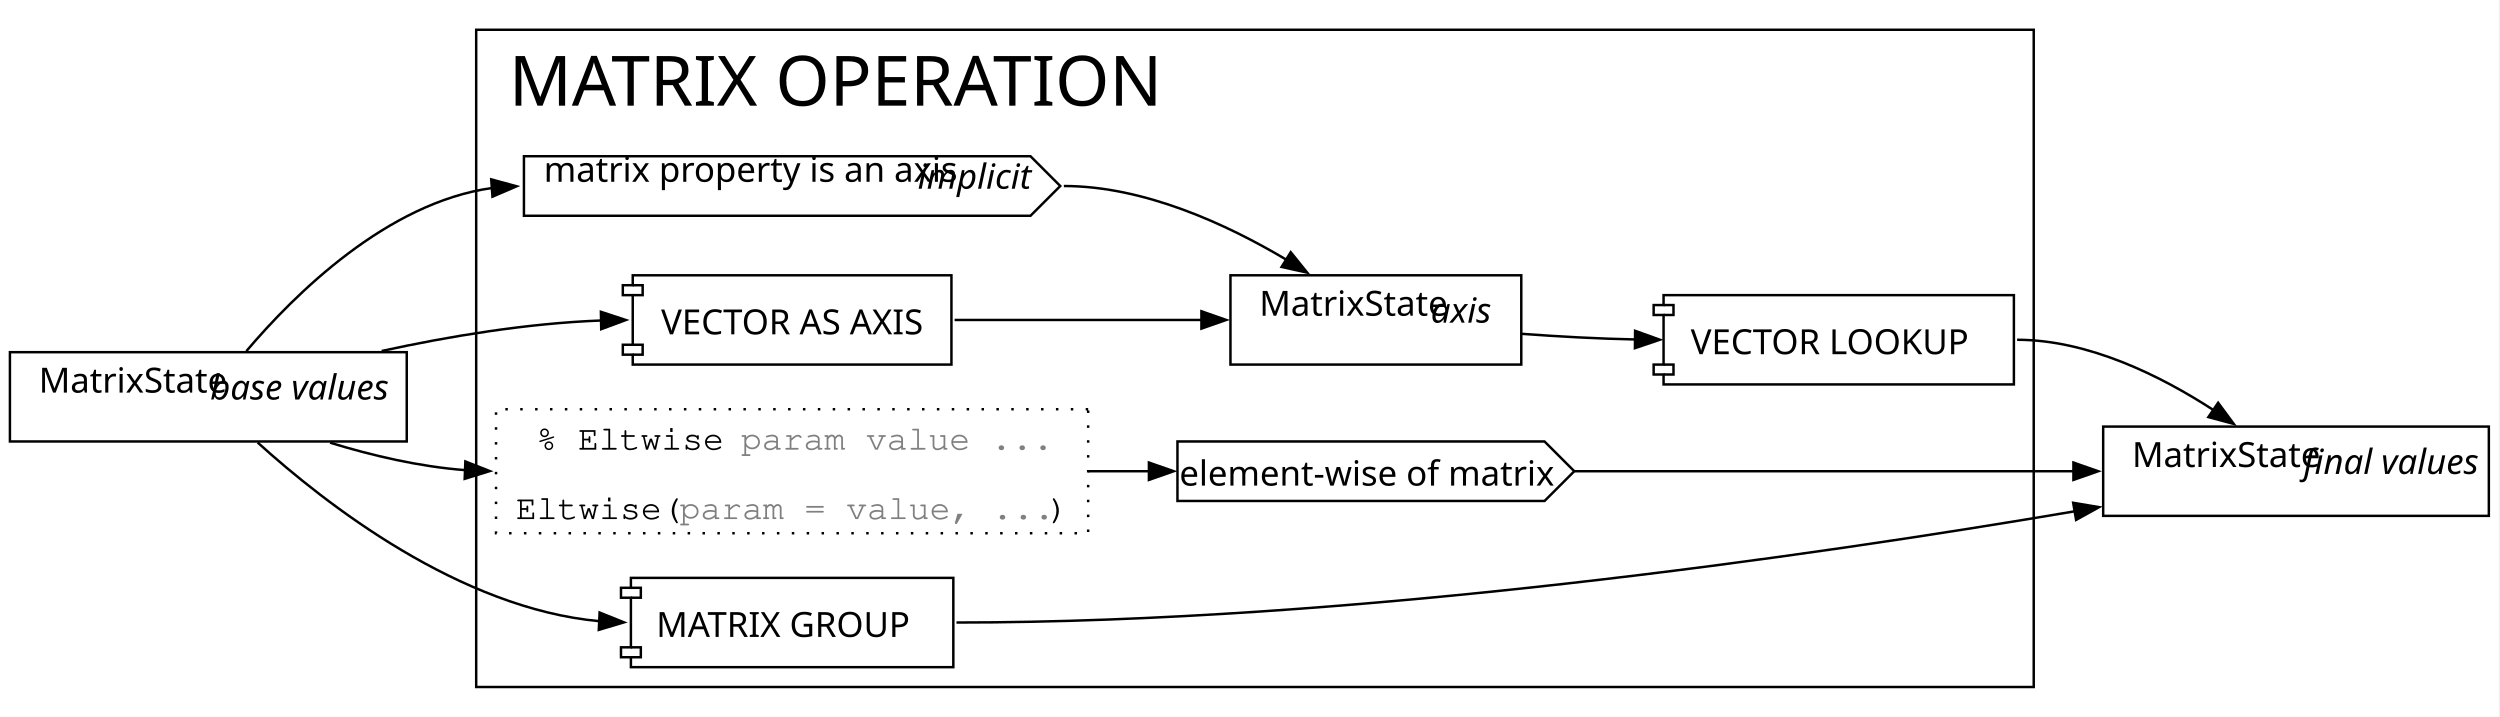
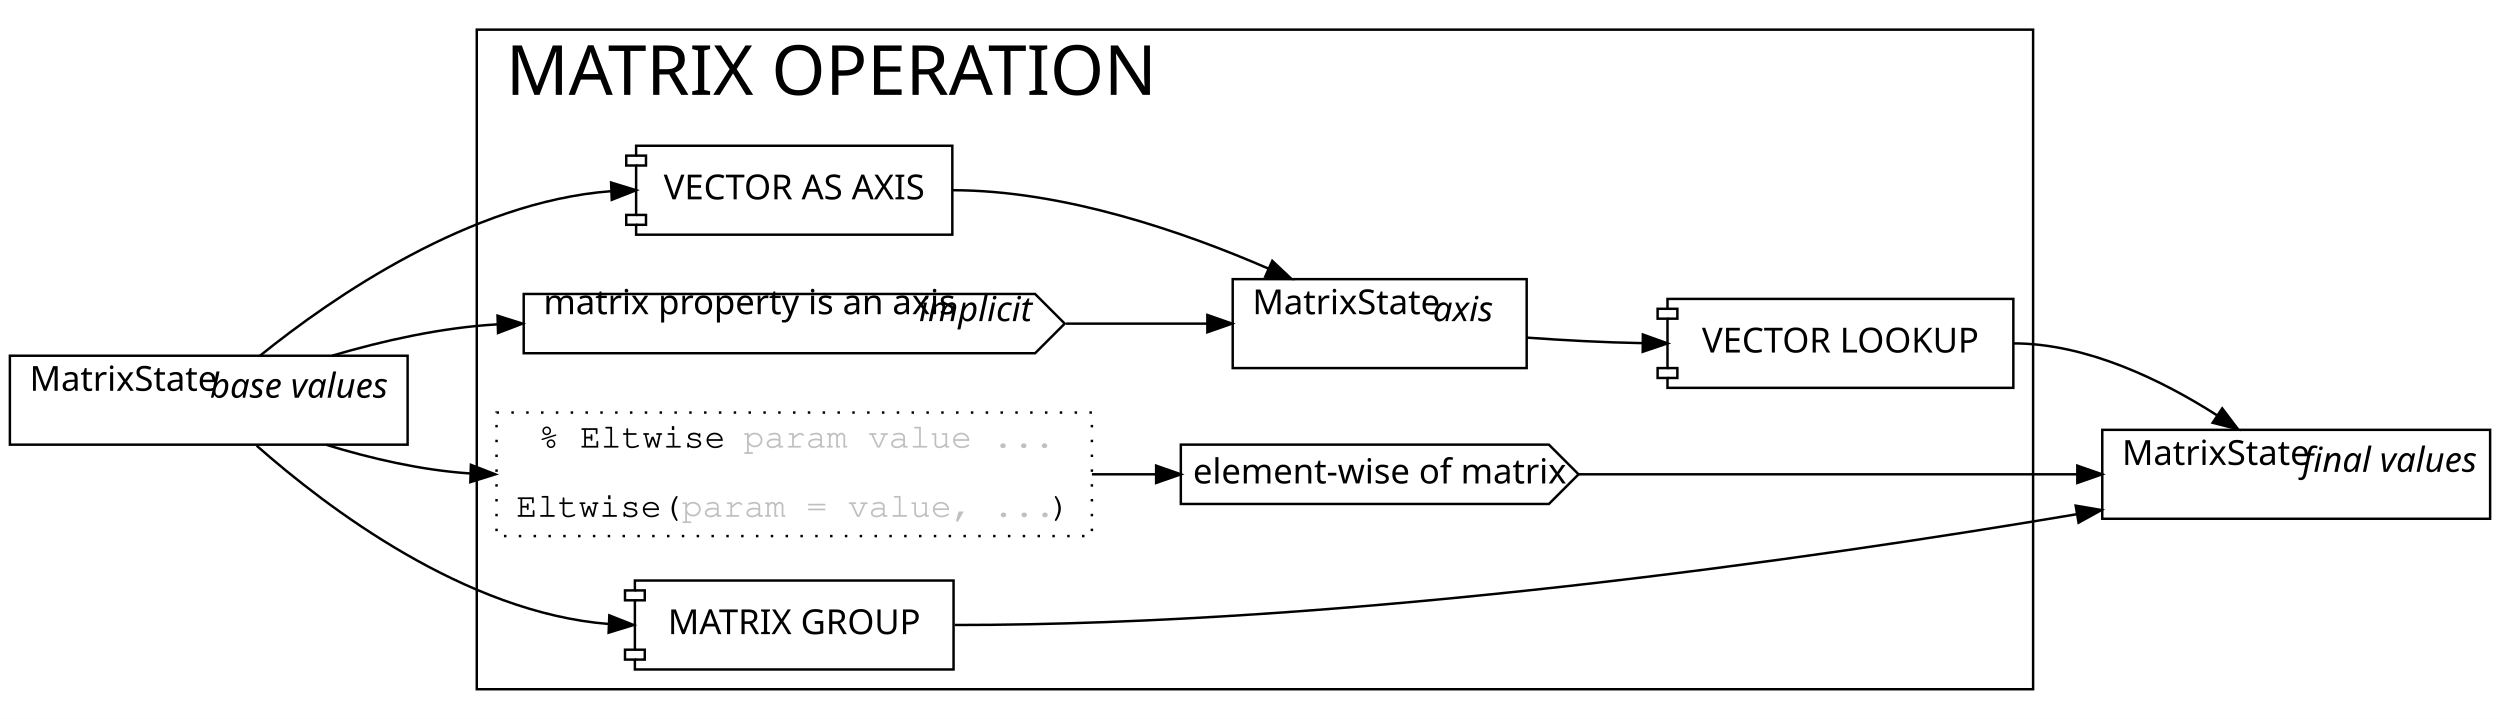
- <svg xmlns="http://www.w3.org/2000/svg" xmlns:xlink="http://www.w3.org/1999/xlink" width="1008pt" height="289pt" viewBox="0.00 0.00 1008.00 289.00">
-   <g id="graph0" class="graph" transform="scale(1 1) rotate(0) translate(4 285)">
-     <polygon fill="white" stroke="none" points="-4,4 -4,-285 1003.5,-285 1003.5,4 -4,4" />
+ <svg xmlns="http://www.w3.org/2000/svg" xmlns:xlink="http://www.w3.org/1999/xlink" width="1012pt" height="291pt" viewBox="0.00 0.00 1012.00 291.00">
+   <g id="graph0" class="graph" transform="scale(1 1) rotate(0) translate(4 287)">
+     <polygon fill="#ffffff" stroke="transparent" points="-4,4 -4,-287 1008,-287 1008,4 -4,4" />
    <g id="clust1" class="cluster">
-       <polygon fill="none" stroke="black" points="188,-8 188,-273 816,-273 816,-8 188,-8" />
-       <text xml:space="preserve" text-anchor="middle" x="332.88" y="-242.4" font-family="Sans-Serif" font-size="28.00">MATRIX OPERATION</text>
+       <polygon fill="none" stroke="#000000" points="189,-8 189,-275 819,-275 819,-8 189,-8" />
+       <text text-anchor="middle" x="332.5" y="-248.6" font-family="Sans-Serif" font-size="28.00" fill="#000000">MATRIX OPERATION</text>
    </g>
    <g id="node1" class="node">
-       <polygon fill="none" stroke="black" points="160,-143 0,-143 0,-107 160,-107 160,-143" />
-       <text xml:space="preserve" text-anchor="start" x="8" y="-126.7" font-family="Sans-Serif" font-size="14.00"> MatrixState</text>
-       <text xml:space="preserve" text-anchor="start" x="80.75" y="-126.7" font-family="Sans-Serif" font-style="italic" baseline-shift="sub" font-size="14.00">base values</text>
-       <text xml:space="preserve" text-anchor="start" x="144.5" y="-126.7" font-family="Sans-Serif" font-size="14.00">  </text>
-       <text xml:space="preserve" text-anchor="start" x="78.12" y="-112.7" font-family="Sans-Serif" font-size="14.00"> </text>
+       <polygon fill="none" stroke="#000000" points="161,-143 0,-143 0,-107 161,-107 161,-143" />
+       <text text-anchor="start" x="8" y="-128.8" font-family="Sans-Serif" font-size="14.00" fill="#000000"> MatrixState</text>
+       <text text-anchor="start" x="81" y="-128.8" font-family="Sans-Serif" font-style="italic" baseline-shift="sub" font-size="14.00" fill="#000000">base values</text>
+       <text text-anchor="start" x="145" y="-128.8" font-family="Sans-Serif" font-size="14.00" fill="#000000">  </text>
+       <text text-anchor="start" x="78.5" y="-114.8" font-family="Sans-Serif" font-size="14.00" fill="#000000"> </text>
    </g>
    <g id="node3" class="node">
-       <polygon fill="none" stroke="black" stroke-dasharray="1,5" points="434.75,-120 196,-120 196,-70 434.75,-70 434.75,-120" />
-       <text xml:space="preserve" text-anchor="start" x="212.25" y="-103.7" font-family="Courier,monospace" font-size="14.00">% Eltwise </text>
-       <text xml:space="preserve" text-anchor="start" x="294.75" y="-103.7" font-family="Courier,monospace" font-size="14.00" fill="gray">param value ...</text>
-       <text xml:space="preserve" text-anchor="start" x="311.25" y="-89.7" font-family="Courier,monospace" font-size="14.00"> </text>
-       <text xml:space="preserve" text-anchor="start" x="204" y="-75.7" font-family="Courier,monospace" font-size="14.00">Eltwise(</text>
-       <text xml:space="preserve" text-anchor="start" x="270" y="-75.7" font-family="Courier,monospace" font-size="14.00" fill="gray">param = value, ...</text>
-       <text xml:space="preserve" text-anchor="start" x="418.5" y="-75.7" font-family="Courier,monospace" font-size="14.00">)</text>
+       <polygon fill="none" stroke="#000000" stroke-dasharray="1,5" points="438,-120 197,-120 197,-70 438,-70 438,-120" />
+       <text text-anchor="start" x="214" y="-105.8" font-family="Courier,monospace" font-size="14.00" fill="#000000">% Eltwise </text>
+       <text text-anchor="start" x="297" y="-105.8" font-family="Courier,monospace" font-size="14.00" fill="#c0c0c0">param value ...</text>
+       <text text-anchor="start" x="313" y="-91.8" font-family="Courier,monospace" font-size="14.00" fill="#000000"> </text>
+       <text text-anchor="start" x="205" y="-77.8" font-family="Courier,monospace" font-size="14.00" fill="#000000">Eltwise(</text>
+       <text text-anchor="start" x="272" y="-77.8" font-family="Courier,monospace" font-size="14.00" fill="#c0c0c0">param = value, ...</text>
+       <text text-anchor="start" x="421" y="-77.8" font-family="Courier,monospace" font-size="14.00" fill="#000000">)</text>
    </g>
    <g id="edge8" class="edge">
-       <path fill="none" stroke="black" d="M129.09,-106.51C145.78,-101.38 165.02,-96.82 183.75,-95.43" />
-       <polygon fill="black" stroke="black" points="183.63,-98.94 193.49,-95.06 183.36,-91.94 183.63,-98.94" />
+       <path fill="none" stroke="#000000" d="M128.045,-106.943C145.766,-101.508 166.443,-96.632 186.44,-95.336" />
+       <polygon fill="#000000" stroke="#000000" points="186.622,-98.832 196.5,-95 186.389,-91.836 186.622,-98.832" />
    </g>
    <g id="node5" class="node">
      <g id="a_node5">
        <a xlink:href="#../DataAxesFormats.Queries.MATRIX_GROUP" xlink:title="MATRIX GROUP  ">
-           <polygon fill="none" stroke="black" points="380.38,-52 250.38,-52 250.38,-48 246.38,-48 246.38,-44 250.38,-44 250.38,-24 246.38,-24 246.38,-20 250.38,-20 250.38,-16 380.38,-16 380.38,-52" />
-           <polyline fill="none" stroke="black" points="250.38,-48 254.38,-48 254.38,-44 250.38,-44" />
-           <polyline fill="none" stroke="black" points="250.38,-24 254.38,-24 254.38,-20 250.38,-20" />
-           <text xml:space="preserve" text-anchor="middle" x="315.38" y="-28.2" font-family="Sans-Serif" font-size="14.00">MATRIX GROUP  </text>
+           <polygon fill="none" stroke="#000000" points="382,-52 253,-52 253,-48 249,-48 249,-44 253,-44 253,-24 249,-24 249,-20 253,-20 253,-16 382,-16 382,-52" />
+           <polyline fill="none" stroke="#000000" points="253,-48 257,-48 257,-44 253,-44 " />
+           <polyline fill="none" stroke="#000000" points="253,-24 257,-24 257,-20 253,-20 " />
+           <text text-anchor="middle" x="317.5" y="-30.3" font-family="Sans-Serif" font-size="14.00" fill="#000000">MATRIX GROUP  </text>
        </a>
      </g>
    </g>
    <g id="edge9" class="edge">
-       <path fill="none" stroke="black" d="M99.88,-106.58C127.39,-81.66 181.39,-39.67 237.79,-34.52" />
-       <polygon fill="black" stroke="black" points="237.76,-38.03 247.59,-34.07 237.44,-31.04 237.76,-38.03" />
+       <path fill="none" stroke="#000000" d="M99.894,-106.585C128.372,-81.448 184.436,-38.973 242.422,-34.402" />
+       <polygon fill="#000000" stroke="#000000" points="242.648,-37.896 252.5,-34 242.368,-30.901 242.648,-37.896" />
    </g>
    <g id="node6" class="node">
      <g id="a_node6">
        <a xlink:href="#../DataAxesFormats.Queries.VECTOR_AS_AXIS" xlink:title="VECTOR AS AXIS">
-           <polygon fill="none" stroke="black" points="379.62,-174 251.12,-174 251.12,-170 247.12,-170 247.12,-166 251.12,-166 251.12,-146 247.12,-146 247.12,-142 251.12,-142 251.12,-138 379.62,-138 379.62,-174" />
-           <polyline fill="none" stroke="black" points="251.12,-170 255.12,-170 255.12,-166 251.12,-166" />
-           <polyline fill="none" stroke="black" points="251.12,-146 255.12,-146 255.12,-142 251.12,-142" />
-           <text xml:space="preserve" text-anchor="middle" x="315.38" y="-150.2" font-family="Sans-Serif" font-size="14.00">VECTOR AS AXIS</text>
+           <polygon fill="none" stroke="#000000" points="381.5,-228 253.5,-228 253.5,-224 249.5,-224 249.5,-220 253.5,-220 253.5,-200 249.5,-200 249.5,-196 253.5,-196 253.5,-192 381.5,-192 381.5,-228" />
+           <polyline fill="none" stroke="#000000" points="253.5,-224 257.5,-224 257.5,-220 253.5,-220 " />
+           <polyline fill="none" stroke="#000000" points="253.5,-200 257.5,-200 257.5,-196 253.5,-196 " />
+           <text text-anchor="middle" x="317.5" y="-206.3" font-family="Sans-Serif" font-size="14.00" fill="#000000">VECTOR AS AXIS</text>
        </a>
      </g>
    </g>
    <g id="edge10" class="edge">
-       <path fill="none" stroke="black" d="M149.9,-143.48C176.86,-149.37 208.47,-154.66 238.46,-155.78" />
-       <polygon fill="black" stroke="black" points="238.28,-159.28 248.34,-155.97 238.41,-152.28 238.28,-159.28" />
+       <path fill="none" stroke="#000000" d="M101.262,-143.026C130.454,-166.564 186.444,-205.294 243.262,-209.606" />
+       <polygon fill="#000000" stroke="#000000" points="243.373,-213.113 253.5,-210 243.642,-206.118 243.373,-213.113" />
    </g>
    <g id="node7" class="node">
-       <polygon fill="none" stroke="black" points="411.5,-222 207.25,-222 207.25,-198 411.5,-198 423.5,-210 411.5,-222" />
-       <text xml:space="preserve" text-anchor="start" x="215.25" y="-211.7" font-family="Sans-Serif" font-size="14.00">matrix property is an axis</text>
-       <text xml:space="preserve" text-anchor="start" x="366" y="-211.7" font-family="Sans-Serif" font-style="italic" baseline-shift="sub" font-size="14.00">implicit</text>
-       <text xml:space="preserve" text-anchor="start" x="400.5" y="-211.7" font-family="Sans-Serif" font-size="14.00">    </text>
-       <text xml:space="preserve" text-anchor="start" x="313.5" y="-197.7" font-family="Sans-Serif" font-size="14.00"> </text>
+       <polygon fill="none" stroke="#000000" points="415,-168 208,-168 208,-144 415,-144 427,-156 415,-168" />
+       <text text-anchor="start" x="216" y="-159.8" font-family="Sans-Serif" font-size="14.00" fill="#000000">matrix property is an axis</text>
+       <text text-anchor="start" x="368" y="-159.8" font-family="Sans-Serif" font-style="italic" baseline-shift="sub" font-size="14.00" fill="#000000">implicit</text>
+       <text text-anchor="start" x="403" y="-159.8" font-family="Sans-Serif" font-size="14.00" fill="#000000">    </text>
+       <text text-anchor="start" x="315.5" y="-145.8" font-family="Sans-Serif" font-size="14.00" fill="#000000"> </text>
    </g>
    <g id="edge11" class="edge">
-       <path fill="none" stroke="black" d="M95.34,-143.44C114.81,-166.39 152.07,-203.29 194.35,-209.19" />
-       <polygon fill="black" stroke="black" points="194.06,-212.68 204.29,-209.89 194.56,-205.7 194.06,-212.68" />
+       <path fill="none" stroke="#000000" d="M130.494,-143.033C150.632,-148.974 174.486,-154.404 197.403,-155.705" />
+       <polygon fill="#000000" stroke="#000000" points="197.402,-159.207 207.5,-156 197.606,-152.21 197.402,-159.207" />
    </g>
    <g id="node2" class="node">
-       <polygon fill="none" stroke="black" points="999.5,-113 844,-113 844,-77 999.5,-77 999.5,-113" />
-       <text xml:space="preserve" text-anchor="start" x="852" y="-96.7" font-family="Sans-Serif" font-size="14.00"> MatrixState</text>
-       <text xml:space="preserve" text-anchor="start" x="924.75" y="-96.7" font-family="Sans-Serif" font-style="italic" baseline-shift="sub" font-size="14.00">final values</text>
-       <text xml:space="preserve" text-anchor="start" x="984" y="-96.7" font-family="Sans-Serif" font-size="14.00">  </text>
-       <text xml:space="preserve" text-anchor="start" x="919.88" y="-82.7" font-family="Sans-Serif" font-size="14.00"> </text>
+       <polygon fill="none" stroke="#000000" points="1004,-113 847,-113 847,-77 1004,-77 1004,-113" />
+       <text text-anchor="start" x="855" y="-98.8" font-family="Sans-Serif" font-size="14.00" fill="#000000"> MatrixState</text>
+       <text text-anchor="start" x="928" y="-98.8" font-family="Sans-Serif" font-style="italic" baseline-shift="sub" font-size="14.00" fill="#000000">final values</text>
+       <text text-anchor="start" x="988" y="-98.8" font-family="Sans-Serif" font-size="14.00" fill="#000000">  </text>
+       <text text-anchor="start" x="923.5" y="-84.8" font-family="Sans-Serif" font-size="14.00" fill="#000000"> </text>
    </g>
    <g id="node4" class="node">
-       <polygon fill="none" stroke="black" points="618.75,-107 470.75,-107 470.75,-83 618.75,-83 630.75,-95 618.75,-107" />
-       <text xml:space="preserve" text-anchor="middle" x="550.75" y="-89.2" font-family="Sans-Serif" font-size="14.00">element-wise of matrix  </text>
+       <polygon fill="none" stroke="#000000" points="623,-107 474,-107 474,-83 623,-83 635,-95 623,-107" />
+       <text text-anchor="middle" x="554.5" y="-91.3" font-family="Sans-Serif" font-size="14.00" fill="#000000">element-wise of matrix  </text>
    </g>
    <g id="edge1" class="edge">
-       <path fill="none" stroke="black" d="M434.75,-95C446.12,-95 451.43,-95 459.3,-95" />
-       <polygon fill="black" stroke="black" points="459.24,-98.5 469.24,-95 459.24,-91.5 459.24,-98.5" />
+       <path fill="none" stroke="#000000" d="M438,-95C450,-95 455.25,-95 463.875,-95" />
+       <polygon fill="#000000" stroke="#000000" points="464,-98.5 474,-95 464,-91.5 464,-98.5" />
    </g>
    <g id="edge5" class="edge">
-       <path fill="none" stroke="black" d="M630.75,-95C698.36,-95 774.85,-95 832.29,-95" />
-       <polygon fill="black" stroke="black" points="832,-98.5 842,-95 832,-91.5 832,-98.5" />
+       <path fill="none" stroke="#000000" d="M635,-95C702.679,-95 779.227,-95 836.749,-95" />
+       <polygon fill="#000000" stroke="#000000" points="836.899,-98.5 846.899,-95 836.899,-91.5 836.899,-98.5" />
    </g>
    <g id="edge6" class="edge">
-       <path fill="none" stroke="black" d="M381.65,-34C541.37,-34 726.03,-60.76 832.51,-78.84" />
-       <polygon fill="black" stroke="black" points="831.9,-82.28 842.35,-80.52 833.08,-75.38 831.9,-82.28" />
+       <path fill="none" stroke="#000000" d="M382.5,-34C543.324,-34 729.275,-60.752 836.544,-78.823" />
+       <polygon fill="#000000" stroke="#000000" points="836.231,-82.32 846.676,-80.544 837.404,-75.419 836.231,-82.32" />
    </g>
    <g id="node9" class="node">
-       <polygon fill="none" stroke="black" points="609.38,-174 492.12,-174 492.12,-138 609.38,-138 609.38,-174" />
-       <text xml:space="preserve" text-anchor="start" x="500.12" y="-157.7" font-family="Sans-Serif" font-size="14.00"> MatrixState</text>
-       <text xml:space="preserve" text-anchor="start" x="572.88" y="-157.7" font-family="Sans-Serif" font-style="italic" baseline-shift="sub" font-size="14.00">axis</text>
-       <text xml:space="preserve" text-anchor="start" x="593.88" y="-157.7" font-family="Sans-Serif" font-size="14.00">  </text>
-       <text xml:space="preserve" text-anchor="start" x="548.88" y="-143.7" font-family="Sans-Serif" font-size="14.00"> </text>
+       <polygon fill="none" stroke="#000000" points="614,-174 495,-174 495,-138 614,-138 614,-174" />
+       <text text-anchor="start" x="503" y="-159.8" font-family="Sans-Serif" font-size="14.00" fill="#000000"> MatrixState</text>
+       <text text-anchor="start" x="576" y="-159.8" font-family="Sans-Serif" font-style="italic" baseline-shift="sub" font-size="14.00" fill="#000000">axis</text>
+       <text text-anchor="start" x="598" y="-159.8" font-family="Sans-Serif" font-size="14.00" fill="#000000">  </text>
+       <text text-anchor="start" x="552.5" y="-145.8" font-family="Sans-Serif" font-size="14.00" fill="#000000"> </text>
    </g>
    <g id="edge3" class="edge">
-       <path fill="none" stroke="black" d="M380.9,-156C413.65,-156 449.97,-156 480.52,-156" />
-       <polygon fill="black" stroke="black" points="480.41,-159.5 490.41,-156 480.41,-152.5 480.41,-159.5" />
+       <path fill="none" stroke="#000000" d="M381.5,-210C426.509,-210 475.236,-193.139 509.471,-178.26" />
+       <polygon fill="#000000" stroke="#000000" points="511.021,-181.401 518.728,-174.131 508.17,-175.008 511.021,-181.401" />
    </g>
    <g id="edge2" class="edge">
-       <path fill="none" stroke="black" d="M424.95,-210C457.18,-210 490.52,-194.65 514.62,-180.31" />
-       <polygon fill="black" stroke="black" points="516.42,-183.32 523.07,-175.08 512.73,-177.37 516.42,-183.32" />
+       <path fill="none" stroke="#000000" d="M427.5,-156C446.01,-156 466.039,-156 484.598,-156" />
+       <polygon fill="#000000" stroke="#000000" points="484.739,-159.5 494.739,-156 484.739,-152.5 484.739,-159.5" />
    </g>
    <g id="node8" class="node">
      <g id="a_node8">
        <a xlink:href="#../DataAxesFormats.Queries.VECTOR_LOOKUP" xlink:title="VECTOR LOOKUP  ">
-           <polygon fill="none" stroke="black" points="808,-166 666.75,-166 666.75,-162 662.75,-162 662.75,-158 666.75,-158 666.75,-138 662.75,-138 662.75,-134 666.75,-134 666.75,-130 808,-130 808,-166" />
-           <polyline fill="none" stroke="black" points="666.75,-162 670.75,-162 670.75,-158 666.75,-158" />
-           <polyline fill="none" stroke="black" points="666.75,-138 670.75,-138 670.75,-134 666.75,-134" />
-           <text xml:space="preserve" text-anchor="middle" x="737.38" y="-142.2" font-family="Sans-Serif" font-size="14.00">VECTOR LOOKUP  </text>
+           <polygon fill="none" stroke="#000000" points="811,-166 671,-166 671,-162 667,-162 667,-158 671,-158 671,-138 667,-138 667,-134 671,-134 671,-130 811,-130 811,-166" />
+           <polyline fill="none" stroke="#000000" points="671,-162 675,-162 675,-158 671,-158 " />
+           <polyline fill="none" stroke="#000000" points="671,-138 675,-138 675,-134 671,-134 " />
+           <text text-anchor="middle" x="741" y="-144.3" font-family="Sans-Serif" font-size="14.00" fill="#000000">VECTOR LOOKUP  </text>
        </a>
      </g>
    </g>
    <g id="edge7" class="edge">
-       <path fill="none" stroke="black" d="M809.3,-148C837.97,-148 867.12,-133.52 888.41,-119.7" />
-       <polygon fill="black" stroke="black" points="890.35,-122.61 896.65,-114.09 886.41,-116.82 890.35,-122.61" />
+       <path fill="none" stroke="#000000" d="M811,-148C840.841,-148 871.347,-132.991 893.359,-118.948" />
+       <polygon fill="#000000" stroke="#000000" points="895.558,-121.689 901.95,-113.24 891.684,-115.859 895.558,-121.689" />
    </g>
    <g id="edge4" class="edge">
-       <path fill="none" stroke="black" d="M609.61,-150.4C624.3,-149.32 640.3,-148.42 655.68,-148.12" />
-       <polygon fill="black" stroke="black" points="655.27,-151.62 665.24,-148.02 655.2,-144.62 655.27,-151.62" />
+       <path fill="none" stroke="#000000" d="M614.012,-150.335C628.995,-149.258 645.262,-148.377 660.864,-148.095" />
+       <polygon fill="#000000" stroke="#000000" points="661.033,-151.593 671,-148 660.968,-144.594 661.033,-151.593" />
    </g>
  </g>
</svg>
